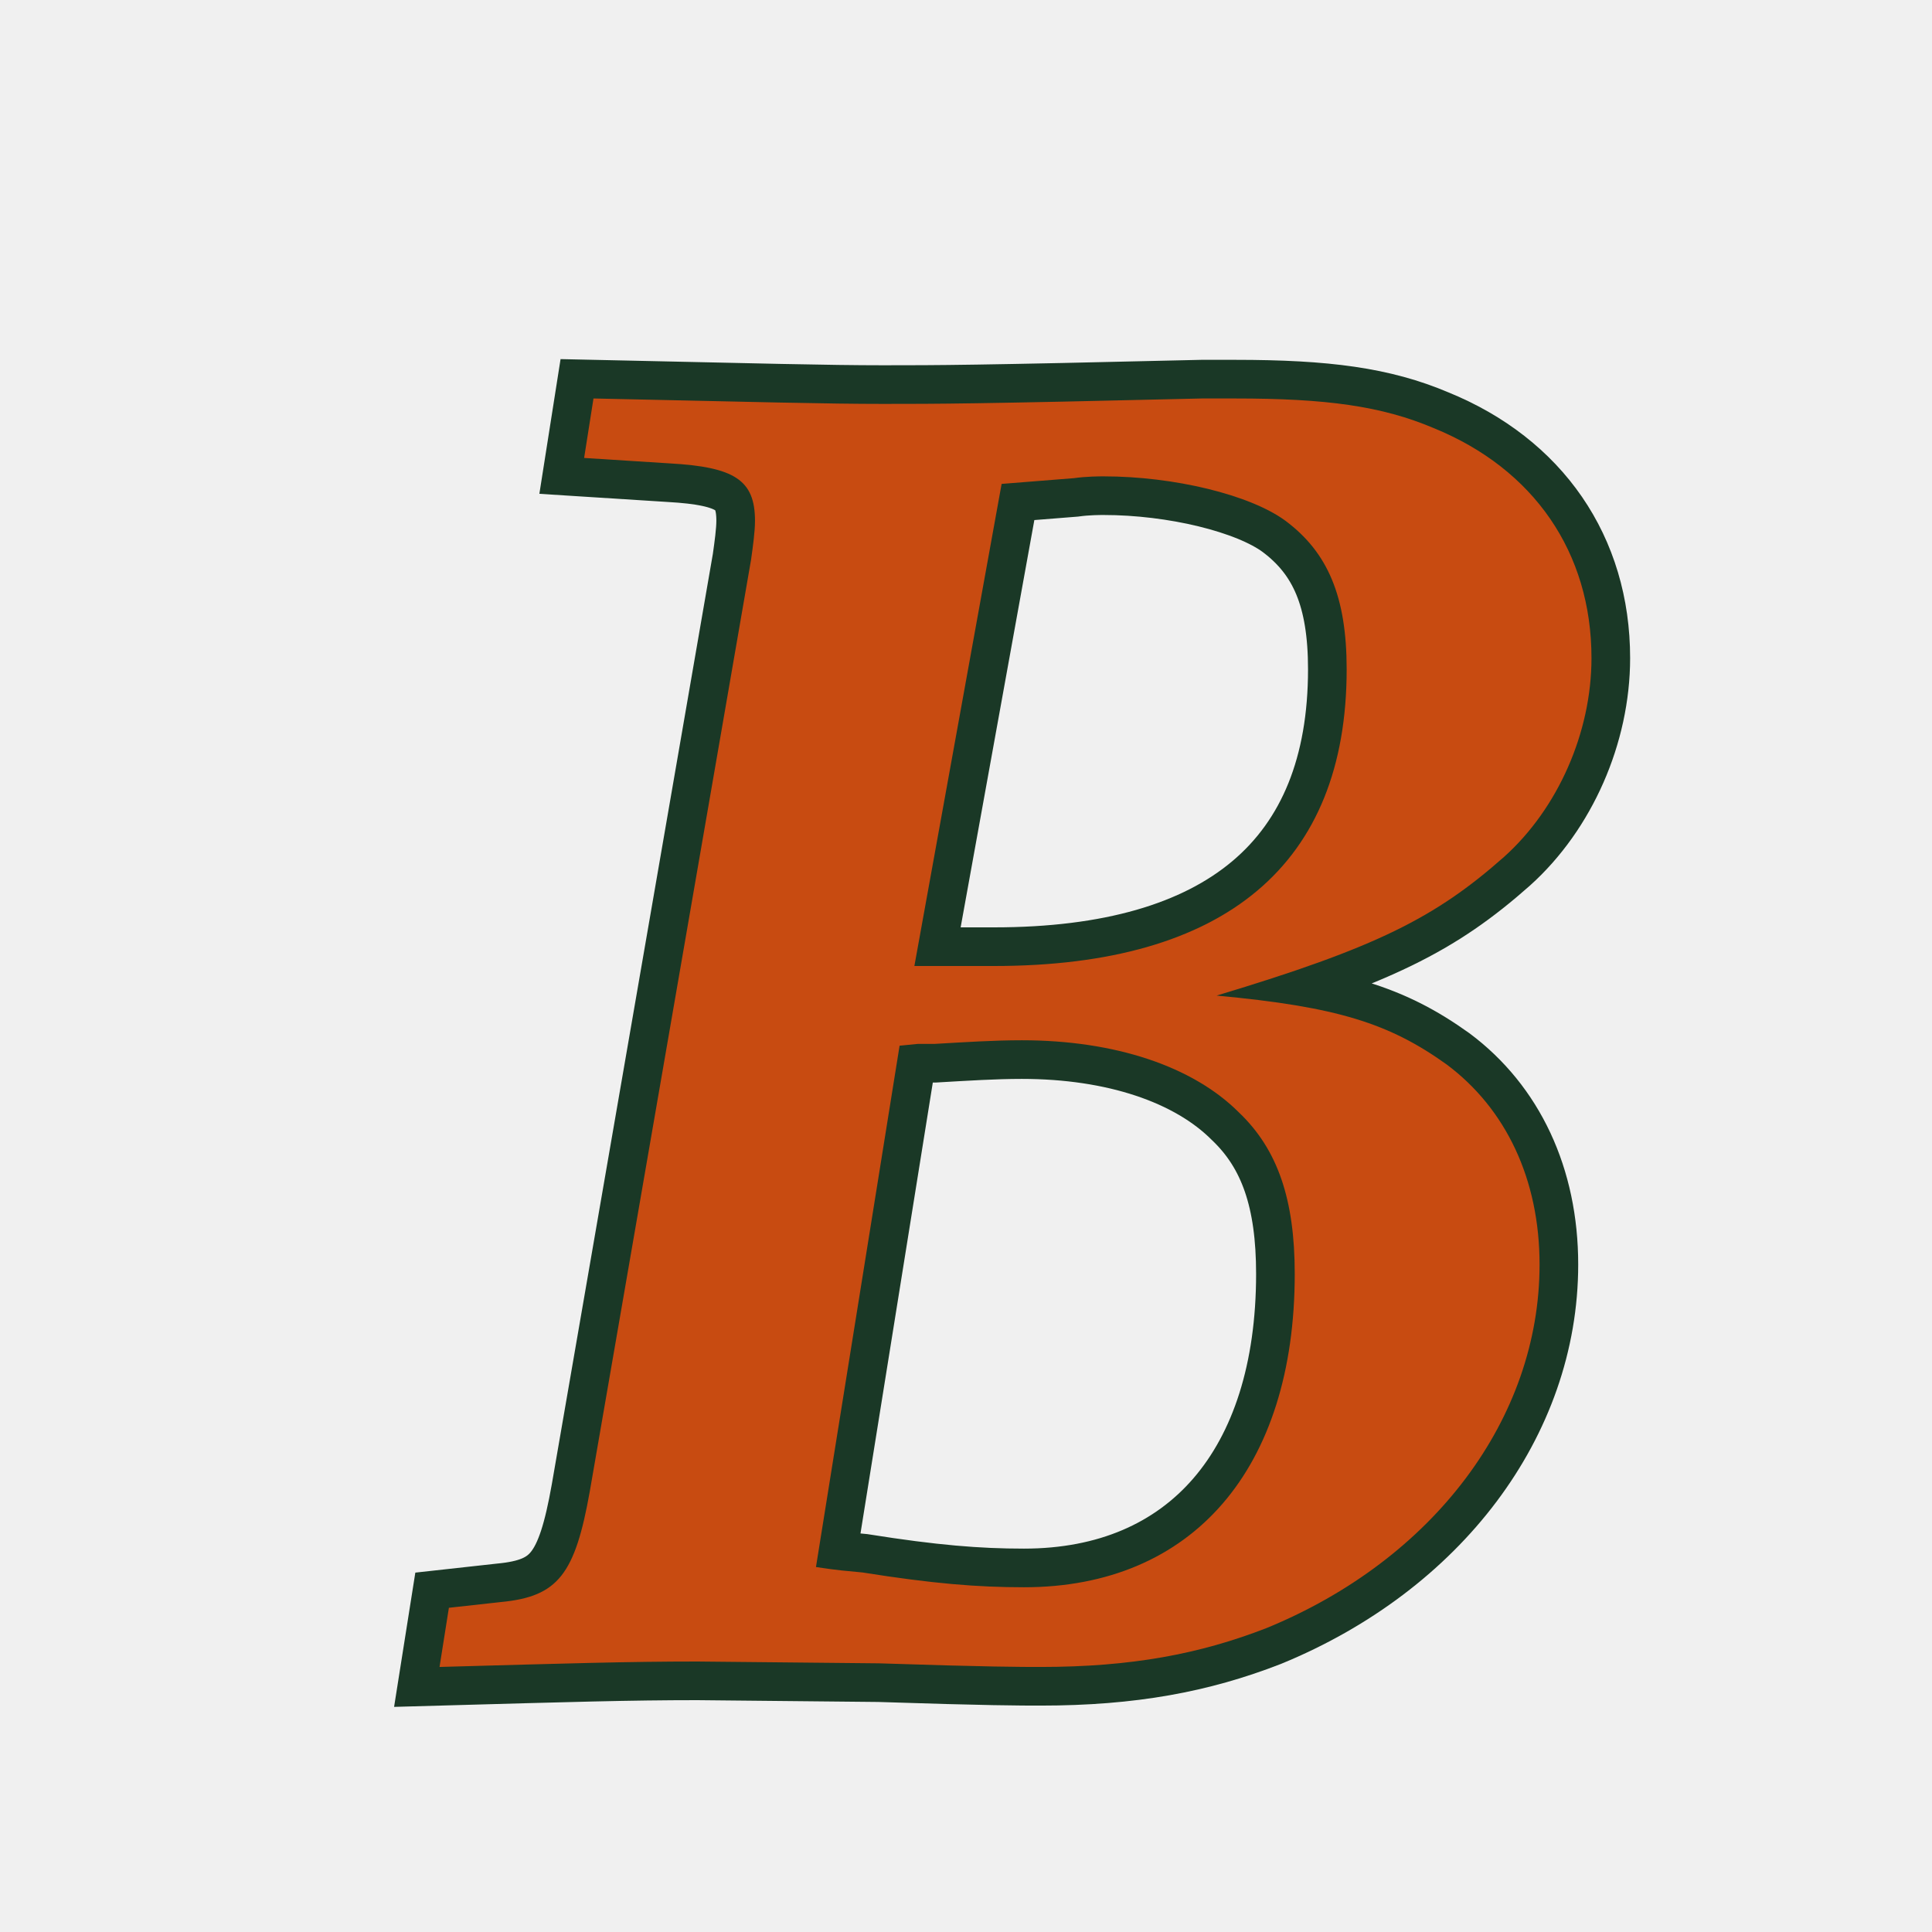
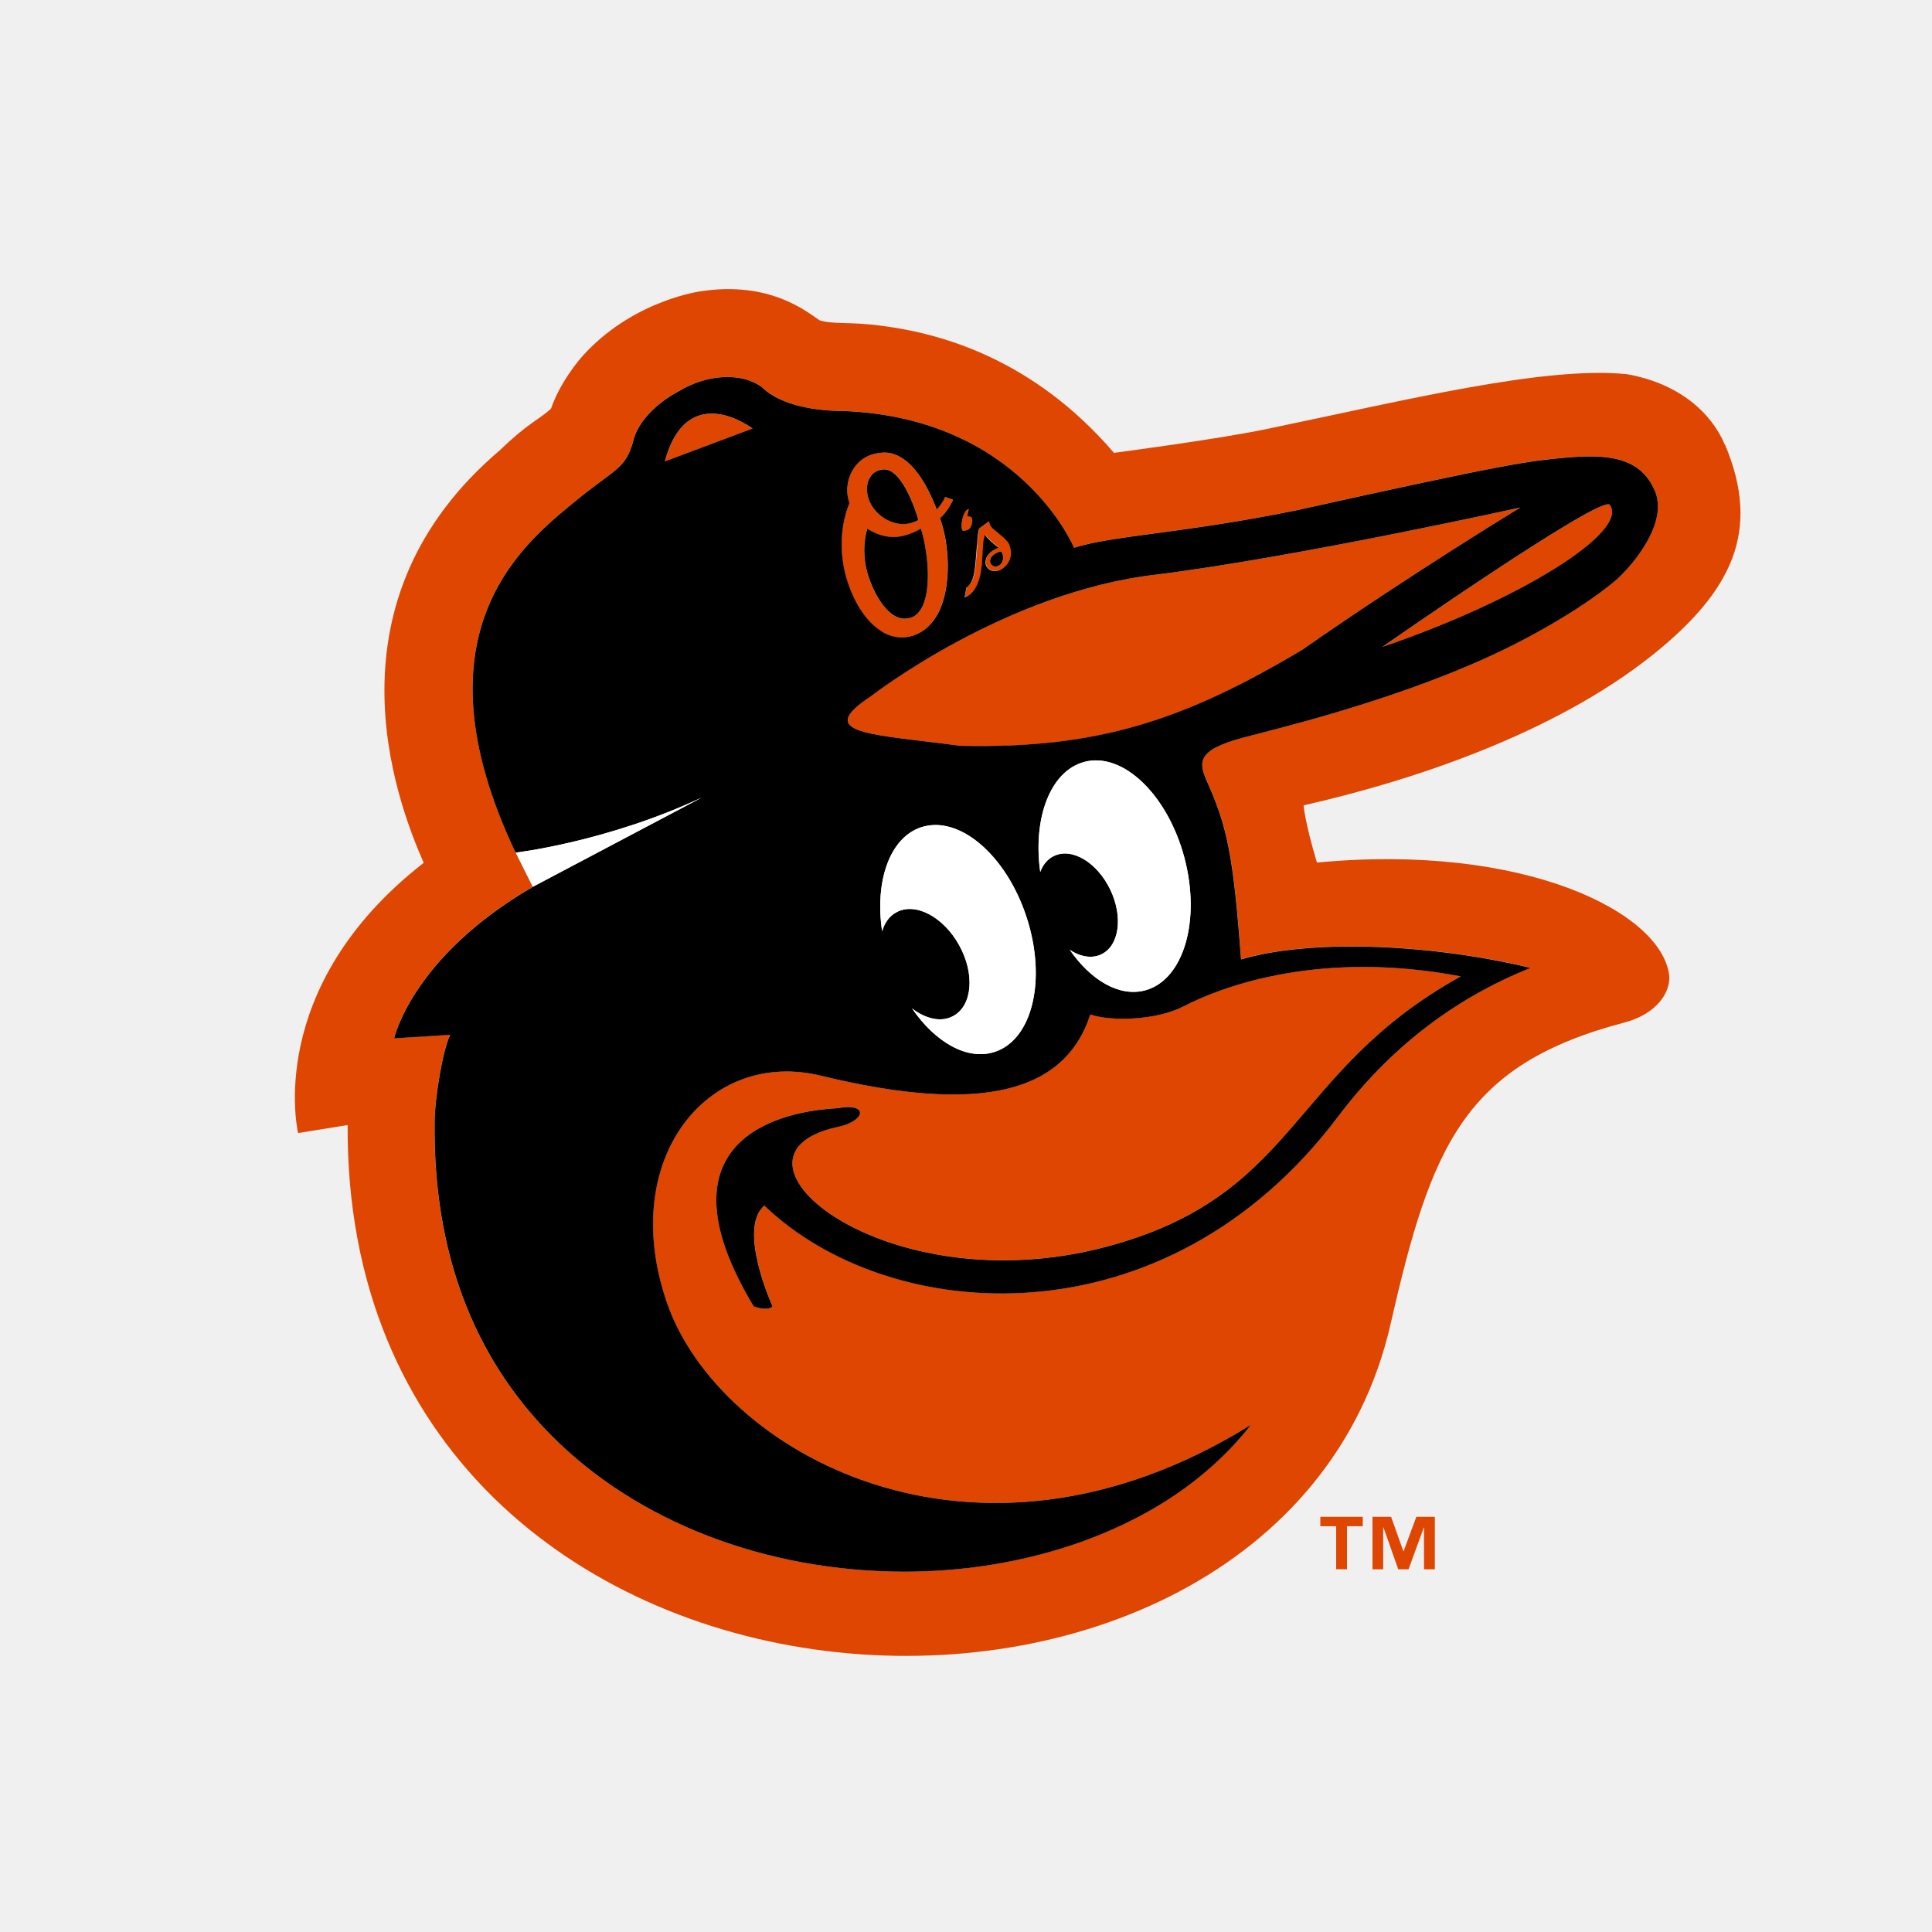
- <svg xmlns="http://www.w3.org/2000/svg" viewBox="0 0 100 100">
-   <text x="54" y="86" text-anchor="middle" font-family="Georgia, 'Palatino Linotype', Palatino, 'Book Antiqua', serif" font-style="italic" font-weight="bold" font-size="96" fill="#C84B11" stroke="#1A3826" stroke-width="4" paint-order="stroke fill">B</text>
+ <svg xmlns="http://www.w3.org/2000/svg" viewBox="0 0 300 300">
+   <path fill="#df4601" d="M150.26 82.25c-.49.21-.76.22-.84.03-.21-.5-.08-1.65.26-2.4.23-.48.37-.7.57-.76.04-.02.11-.06.18-.06-.18.67-.18.74-.22 1.16.4-.05.62.04.7.27.16.33.04.96-.23 1.39-.11.2-.24.28-.42.38Zm-.09 8.87c.91-.57 1.19-1.85 1.37-3.73l.23-2.83c.03-.86.1-1.9.3-2.51l1.44-1.04.11-.08.04.15c.07.37.25.72.54.97l.44.36 1.24 1.05c.52.5.82.85.9 1.12l.15.53.05.23c.22 1.25-.38 2.44-1.52 3.06-.54.32-1.14.29-1.53.15-.28-.12-.66-.43-.8-.86-.22-.67.1-1.94 1.87-2.61 0 0 .08-.03.17-.06-.08-.06-.15-.11-.15-.11-.54-.37-1.54-1.18-1.92-1.79l-.1-.15c-.04.07-.06.16-.06.16-.08.27-.15.6-.2 1.04l-.11 1.53-.03.42-.09 1.43-.23 1.59c-.43 1.91-1.18 3.05-2.32 3.52l-.15.08.29-1.57.03-.03Zm5.34-5.43s-.07-.06-.11-.09c-.83.26-1.35.61-1.57 1.07-.17.36-.13.75.12 1.03.25.27.62.33.98.19.38-.15.6-.38.74-.72.12-.28.18-.73-.04-1.25a.5.5 0 0 0-.12-.23m-18.34 12.56c-2.42-1.39-4.34-4.11-5.58-7.85-1.19-3.65-1.34-8.3.3-12.31-.65-1.83-.32-3.92.74-5.45 1-1.44 2.57-2.27 4.41-2.36 3.17-.17 6.12 2.84 8.39 8.84.5-.53 1.01-1.23 1.31-1.95l1.22.45c-.48 1.09-1.26 2.22-2.03 2.84 1.49 4.08 1.82 10.4-.14 14.49-.92 1.89-2.26 3.17-4 3.75-1.4.47-3.19.36-4.61-.46Zm-2.04-24.21c-.64.99-.68 2.45-.12 3.78.59 1.39 1.89 2.61 3.39 3.18 1.31.53 2.63.56 4.22-.23-1.06-3.61-3.04-7.9-5.29-7.89-.93 0-1.7.41-2.19 1.16Zm-.46 14.91c.94 3.22 3.33 7.65 6.31 7.08.92-.19 1.42-.52 2-1.41.93-1.44 1.11-3.82 1.1-5.57-.03-2.15-.46-5-1.08-6.95-3.03 1.7-5.59 1.73-8.34 0-.64 2.19-.61 4.68.01 6.85m-17.83-22.4-13.6 5.11c3.47-12.87 13.6-5.11 13.6-5.11M236.09 78.8s-17.08 10.37-33.87 22.08c-18.36 10.99-31.75 15.41-53.01 14.95-13.92-1.91-22.96-1.78-14-7.73 0 0 20.83-16.19 44.37-18.88 21.84-2.73 56.51-10.42 56.51-10.42m13.89-.41c3.06 4.2-14.14 14.87-35.3 22.05 0 0 34.05-23.75 35.3-22.05m-38.37 158.6h-2.45v6.68h-1.68v-6.68h-2.46v-1.46h6.59Zm9.51 6.69v-6.5h-.03l-2.37 6.5h-1.6l-2.29-6.5h-.05v6.5h-1.66v-8.15h2.89l1.9 5.34h.04l1.98-5.34h2.87v8.15Zm46.77-174.56c5.6 13.34 1.06 22.7-11.3 32.6-15.52 12.39-37.86 19.65-54.17 23.33 0 0 .16 2.47 2.07 8.89 32.23-3.07 53.63 7.75 54.71 17.59.18 2.5-1.82 5.84-6.86 7.22-24.97 6.54-30.08 19.06-36.4 46.81-17.44 76.49-162.52 69.25-161.96-30.86l-7.69 1.24s-5.43-22.53 19.5-41.96c-4.45-10.15-15.76-40.68 11.87-64.1 4.4-4.26 5.96-4.64 7.9-6.42 1.28-3.76 4.04-7.36 5.58-8.91 7.75-8.04 17.69-9.32 17.69-9.32 10.75-1.65 16.53 3.24 18.42 4.5 2.12.69 4.59.17 9.75.87 9.09 1.18 23.42 5.09 35.98 19.72 0 0 16.08-2.1 23.75-3.71 21.52-4.46 43.06-9.8 55.87-8.51 8.11 1.42 13.16 5.99 15.26 11.01Zm-36.92 32.93c11.08-5.05 18.65-10.64 20.7-12.68 1.54-1.52 7.5-8.03 5.27-13.21-2.23-5.29-7.52-5.67-13.88-5.1-5.5.5-8.01.68-41.98 8.22-17.71 3.58-28.01 3.81-34.32 5.76 0 0-8.33-20.28-36.06-21.24-3.54 0-9.37-.71-12.37-3.69-3.17-2.33-8.54-2.04-12.99.65-3.48 1.87-6.27 4.76-6.97 7.5-1.2 4.65-2.87 4.43-9.4 9.85-8.02 6.61-26.34 21.2-7.05 57.95l.8 1.61h.05c-18.82 10.91-21.58 23.56-21.58 23.56l8.71-.58c-1.2 2.39-2.42 10.13-2.42 13.63-.24 19.84 5.83 36.17 18.04 48.53 13.32 13.49 33.33 21.2 54.88 21.23 15.13 0 29.6-3.96 40.79-11.09 5.15-3.29 9.54-7.24 13.07-11.71-43.21 26.87-82.71 3.98-90.67-18.87-7.77-22.28 6.23-39.64 23.89-35.34 24.86 6.05 37.87 2.62 41.83-9.52 3.14 1.1 10.19.95 14.47-1.24 6.43-3.34 21.52-8.75 43.05-4.67-26.9 14.91-25.1 34.12-55.25 42.04-34.19 8.96-61.79-14.02-41.79-18.59 4.65-.86 5.29-3.91.23-2.98-11.99.67-27.35 6.93-12.97 30.78 0 0 2.07.82 2.93.01 0 0-5.5-12.09-1.28-15.66 19.37 18.6 62.17 21.88 89.13-13.87 9-11.93 19.65-18.98 29.85-23.06-16.39-3.92-34.76-4.37-44.96-1.32-1.19-16.24-2.16-20.64-5.25-27.54-1.37-3.06-1.63-4.91 5.42-6.84 4.44-1.19 22.54-5.43 38.09-12.52Z" />
+   <path d="M256.95 76.17c2.22 5.18-3.73 11.7-5.27 13.21-2.05 2.05-9.62 7.63-20.7 12.68-15.55 7.09-33.66 11.33-38.09 12.52-7.07 1.93-6.8 3.78-5.43 6.84 3.08 6.9 4.05 11.31 5.25 27.56 10.19-3.06 28.56-2.61 44.96 1.31-10.2 4.08-20.85 11.11-29.85 23.05-26.94 35.76-69.76 32.47-89.13 13.87-4.23 3.57 1.28 15.66 1.28 15.66-.87.8-2.93-.01-2.93-.01-14.38-23.85 1-30.12 12.98-30.78 5.06-.93 4.41 2.12-.23 2.98-20 4.57 7.61 27.55 41.79 18.59 30.15-7.92 28.34-27.13 55.24-42.04-21.52-4.08-36.61 1.34-43.03 4.66-4.29 2.21-11.34 2.35-14.48 1.26-3.96 12.14-16.97 15.55-41.82 9.51-17.66-4.3-31.65 13.06-23.89 35.34 7.95 22.85 47.46 45.73 90.67 18.85-3.52 4.48-7.91 8.44-13.07 11.74-11.19 7.12-25.65 11.08-40.79 11.08-21.54-.03-41.55-7.74-54.88-21.23-12.2-12.36-18.27-28.69-18.04-48.55 0-3.5 1.23-11.23 2.42-13.59l-8.71.56s2.77-12.65 21.59-23.56h-.02L109 123.83c-14.78 6.93-28.93 8.57-28.93 8.57l1.84 3.68c-19.28-36.76-.94-51.35 7.06-57.96 6.55-5.42 8.22-5.21 9.41-9.85.71-2.75 3.49-5.64 6.96-7.49 4.45-2.71 9.83-3 12.99-.65 2.99 2.97 8.82 3.68 12.38 3.68 27.72.96 36.06 21.24 36.06 21.24 6.3-1.95 16.6-2.18 34.31-5.76 33.97-7.54 36.48-7.71 41.98-8.22 6.37-.57 11.64-.19 13.88 5.1Zm-153.717-4.521 13.617-5.109s-10.134-7.756-13.617 5.109M151.7 84.62l-.23 2.83c-.18 1.88-.46 3.17-1.37 3.75h-.03l-.29 1.58.15-.08c1.12-.47 1.89-1.62 2.31-3.52l.23-1.57.08-1.45.03-.42.1-1.53c.06-.44.13-.77.21-1.04l.06-.18.1.16c.38.61 1.37 1.42 1.92 1.8 0 0 .07.04.15.1-.09.02-.17.06-.17.06-1.77.67-2.08 1.95-1.87 2.61.15.43.52.75.81.86.39.14 1 .16 1.53-.15 1.13-.62 1.74-1.82 1.52-3.06l-.05-.23-.15-.53c-.08-.27-.38-.63-.89-1.12l-1.24-1.05-.44-.36c-.29-.26-.47-.6-.56-.97l-.03-.15-.11.06-1.43 1.05c-.21.61-.28 1.65-.31 2.51Zm-2.02-4.73c-.35.75-.47 1.92-.26 2.4.08.18.35.17.84-.03.19-.09.31-.18.42-.38.26-.41.38-1.06.23-1.39-.08-.23-.3-.32-.7-.27.04-.42.04-.5.22-1.16-.07 0-.13.04-.18.06-.19.07-.34.28-.57.76Zm-17.76-1.82c-1.65 4.01-1.51 8.66-.3 12.29 1.24 3.76 3.17 6.48 5.59 7.87 1.42.83 3.21.93 4.6.46 1.74-.59 3.08-1.86 4-3.74 1.96-4.1 1.63-10.41.14-14.5.76-.61 1.54-1.75 2.03-2.84l-1.22-.44c-.3.72-.81 1.42-1.31 1.95-2.27-5.97-5.22-9.01-8.39-8.84-1.85.09-3.42.9-4.42 2.36-1.06 1.52-1.4 3.61-.74 5.44Zm22.53 85.26c5.9-1.92 8.1-11.28 4.96-20.91-3.15-9.66-10.47-15.9-16.36-13.97-4.89 1.6-7.23 8.37-6.07 16.15.37-1.29 1.11-2.35 2.19-2.93 2.93-1.64 7.31.65 9.77 5.09 2.47 4.43 2.07 9.35-.87 10.98-1.86 1.05-4.29.5-6.45-1.16 3.63 5.28 8.6 8.15 12.83 6.75m23.35-9.54c5.99-1.6 8.71-10.83 6.11-20.62-2.61-9.8-9.57-16.47-15.55-14.86-5.26 1.4-8 8.7-6.84 17.07.43-1.12 1.14-1.99 2.14-2.47 2.79-1.36 6.69.99 8.73 5.2 2.04 4.22 1.42 8.74-1.37 10.07-1.47.71-3.25.4-4.9-.68 3.28 4.74 7.69 7.34 11.67 6.29Zm-28.59-37.98c21.25.47 34.66-3.97 53.02-14.93 16.78-11.71 33.86-22.08 33.86-22.08s-34.67 7.69-56.51 10.42c-23.55 2.69-44.37 18.91-44.37 18.91-8.95 5.91.08 5.81 14 7.69Zm65.46-15.37c21.16-7.18 38.36-17.85 35.3-22.05-1.25-1.7-35.3 22.05-35.3 22.05m-73.68-4.42c-2.98.57-5.38-3.87-6.31-7.08-.62-2.18-.65-4.65-.01-6.85 2.75 1.73 5.32 1.7 8.33-.01.63 1.97 1.06 4.81 1.08 6.97.02 1.75-.17 4.13-1.1 5.57-.58.89-1.09 1.22-2 1.41Zm-2.59-15c-1.51-.57-2.79-1.79-3.39-3.19-.56-1.33-.52-2.8.13-3.78.49-.75 1.25-1.15 2.18-1.16 2.24-.01 4.24 4.28 5.29 7.88-1.58.8-2.89.76-4.21.24Zm15.43 5.66c.23-.46.74-.82 1.56-1.07.04.03.11.09.11.09.06.06.09.15.13.23.22.52.16.96.03 1.24-.12.34-.34.57-.72.72-.36.14-.73.08-.98-.19s-.29-.67-.12-1.03Z" />
+   <path fill="#fff" d="m80.08 132.39 1.84 3.68.82 1.61h.04l26.23-13.86c-14.79 6.94-28.93 8.57-28.93 8.57m62.96-3.93c-4.89 1.6-7.23 8.37-6.07 16.15.38-1.29 1.11-2.35 2.19-2.93 2.93-1.64 7.31.65 9.77 5.09 2.47 4.44 2.06 9.35-.88 10.98-1.85 1.05-4.28.51-6.44-1.16 3.63 5.29 8.6 8.13 12.85 6.75 5.88-1.91 8.09-11.28 4.94-20.91-3.15-9.66-10.47-15.9-16.36-13.97m25.32-10.14c-5.26 1.39-8 8.69-6.83 17.07.43-1.13 1.14-2.01 2.13-2.47 2.79-1.35 6.69.99 8.73 5.2 2.04 4.23 1.42 8.74-1.37 10.07-1.47.71-3.25.39-4.9-.69 3.28 4.74 7.69 7.34 11.67 6.29 5.99-1.6 8.71-10.82 6.12-20.62-2.62-9.79-9.57-16.46-15.55-14.86" />
</svg>
